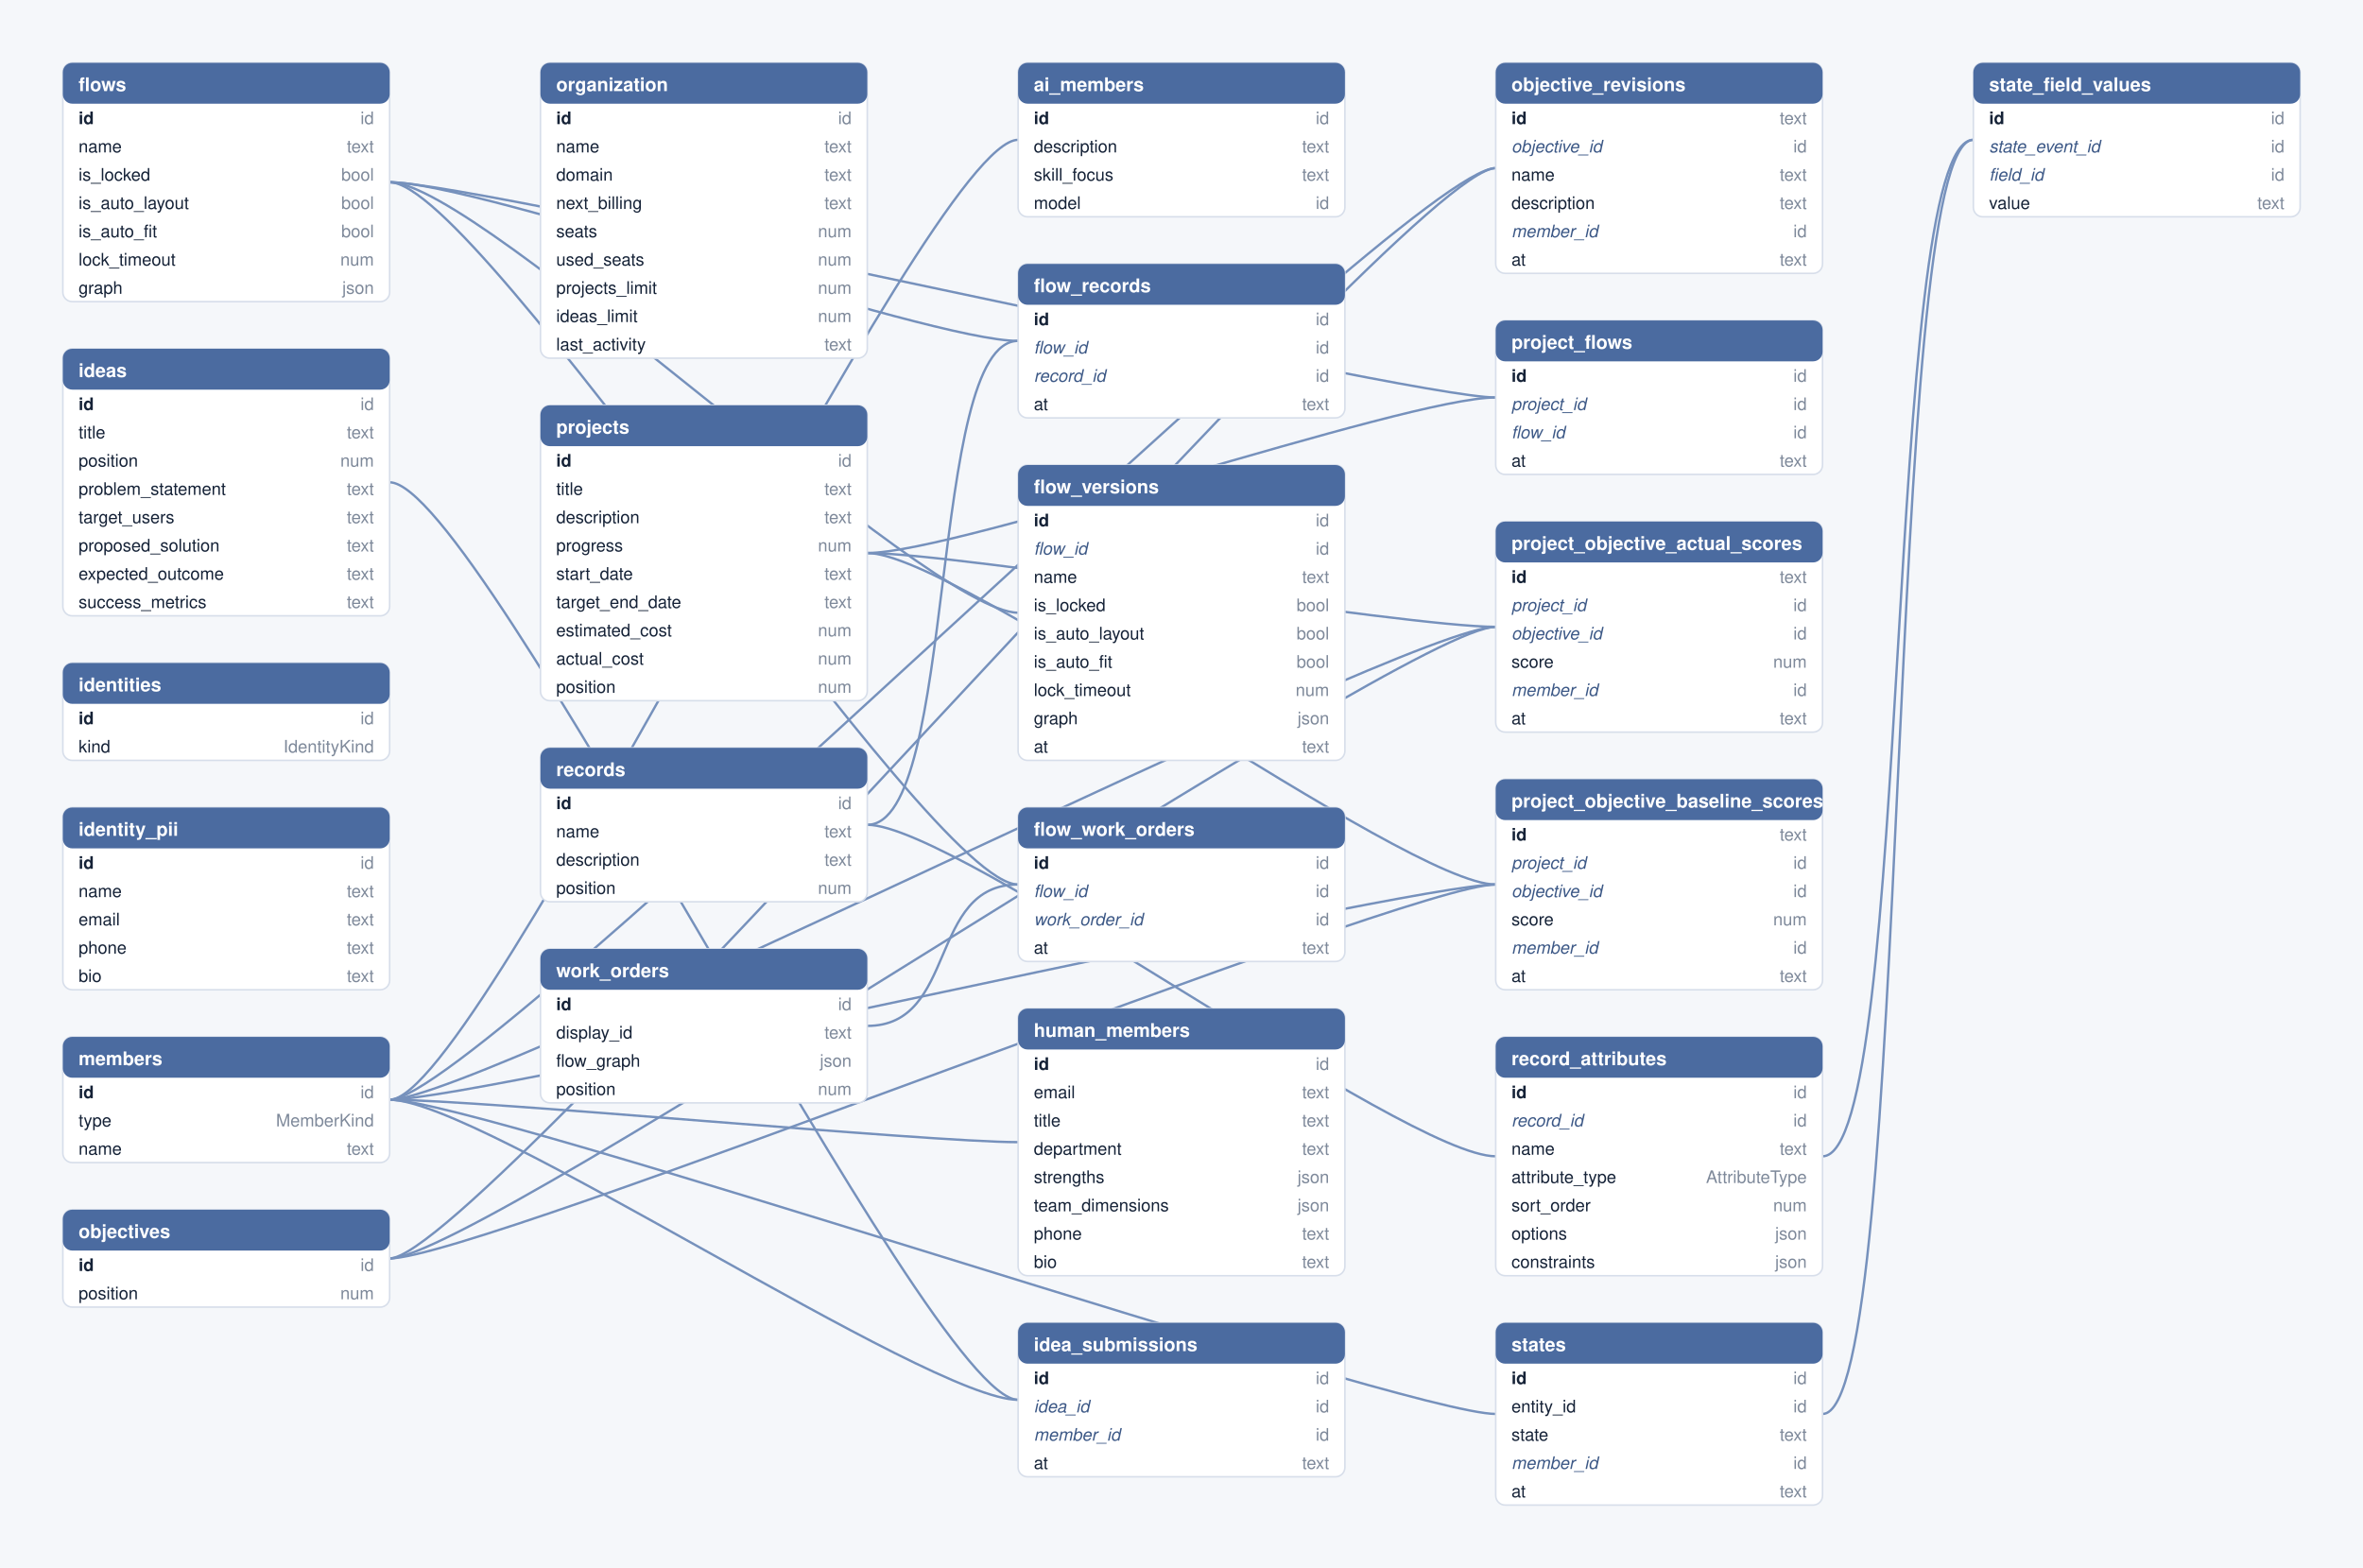
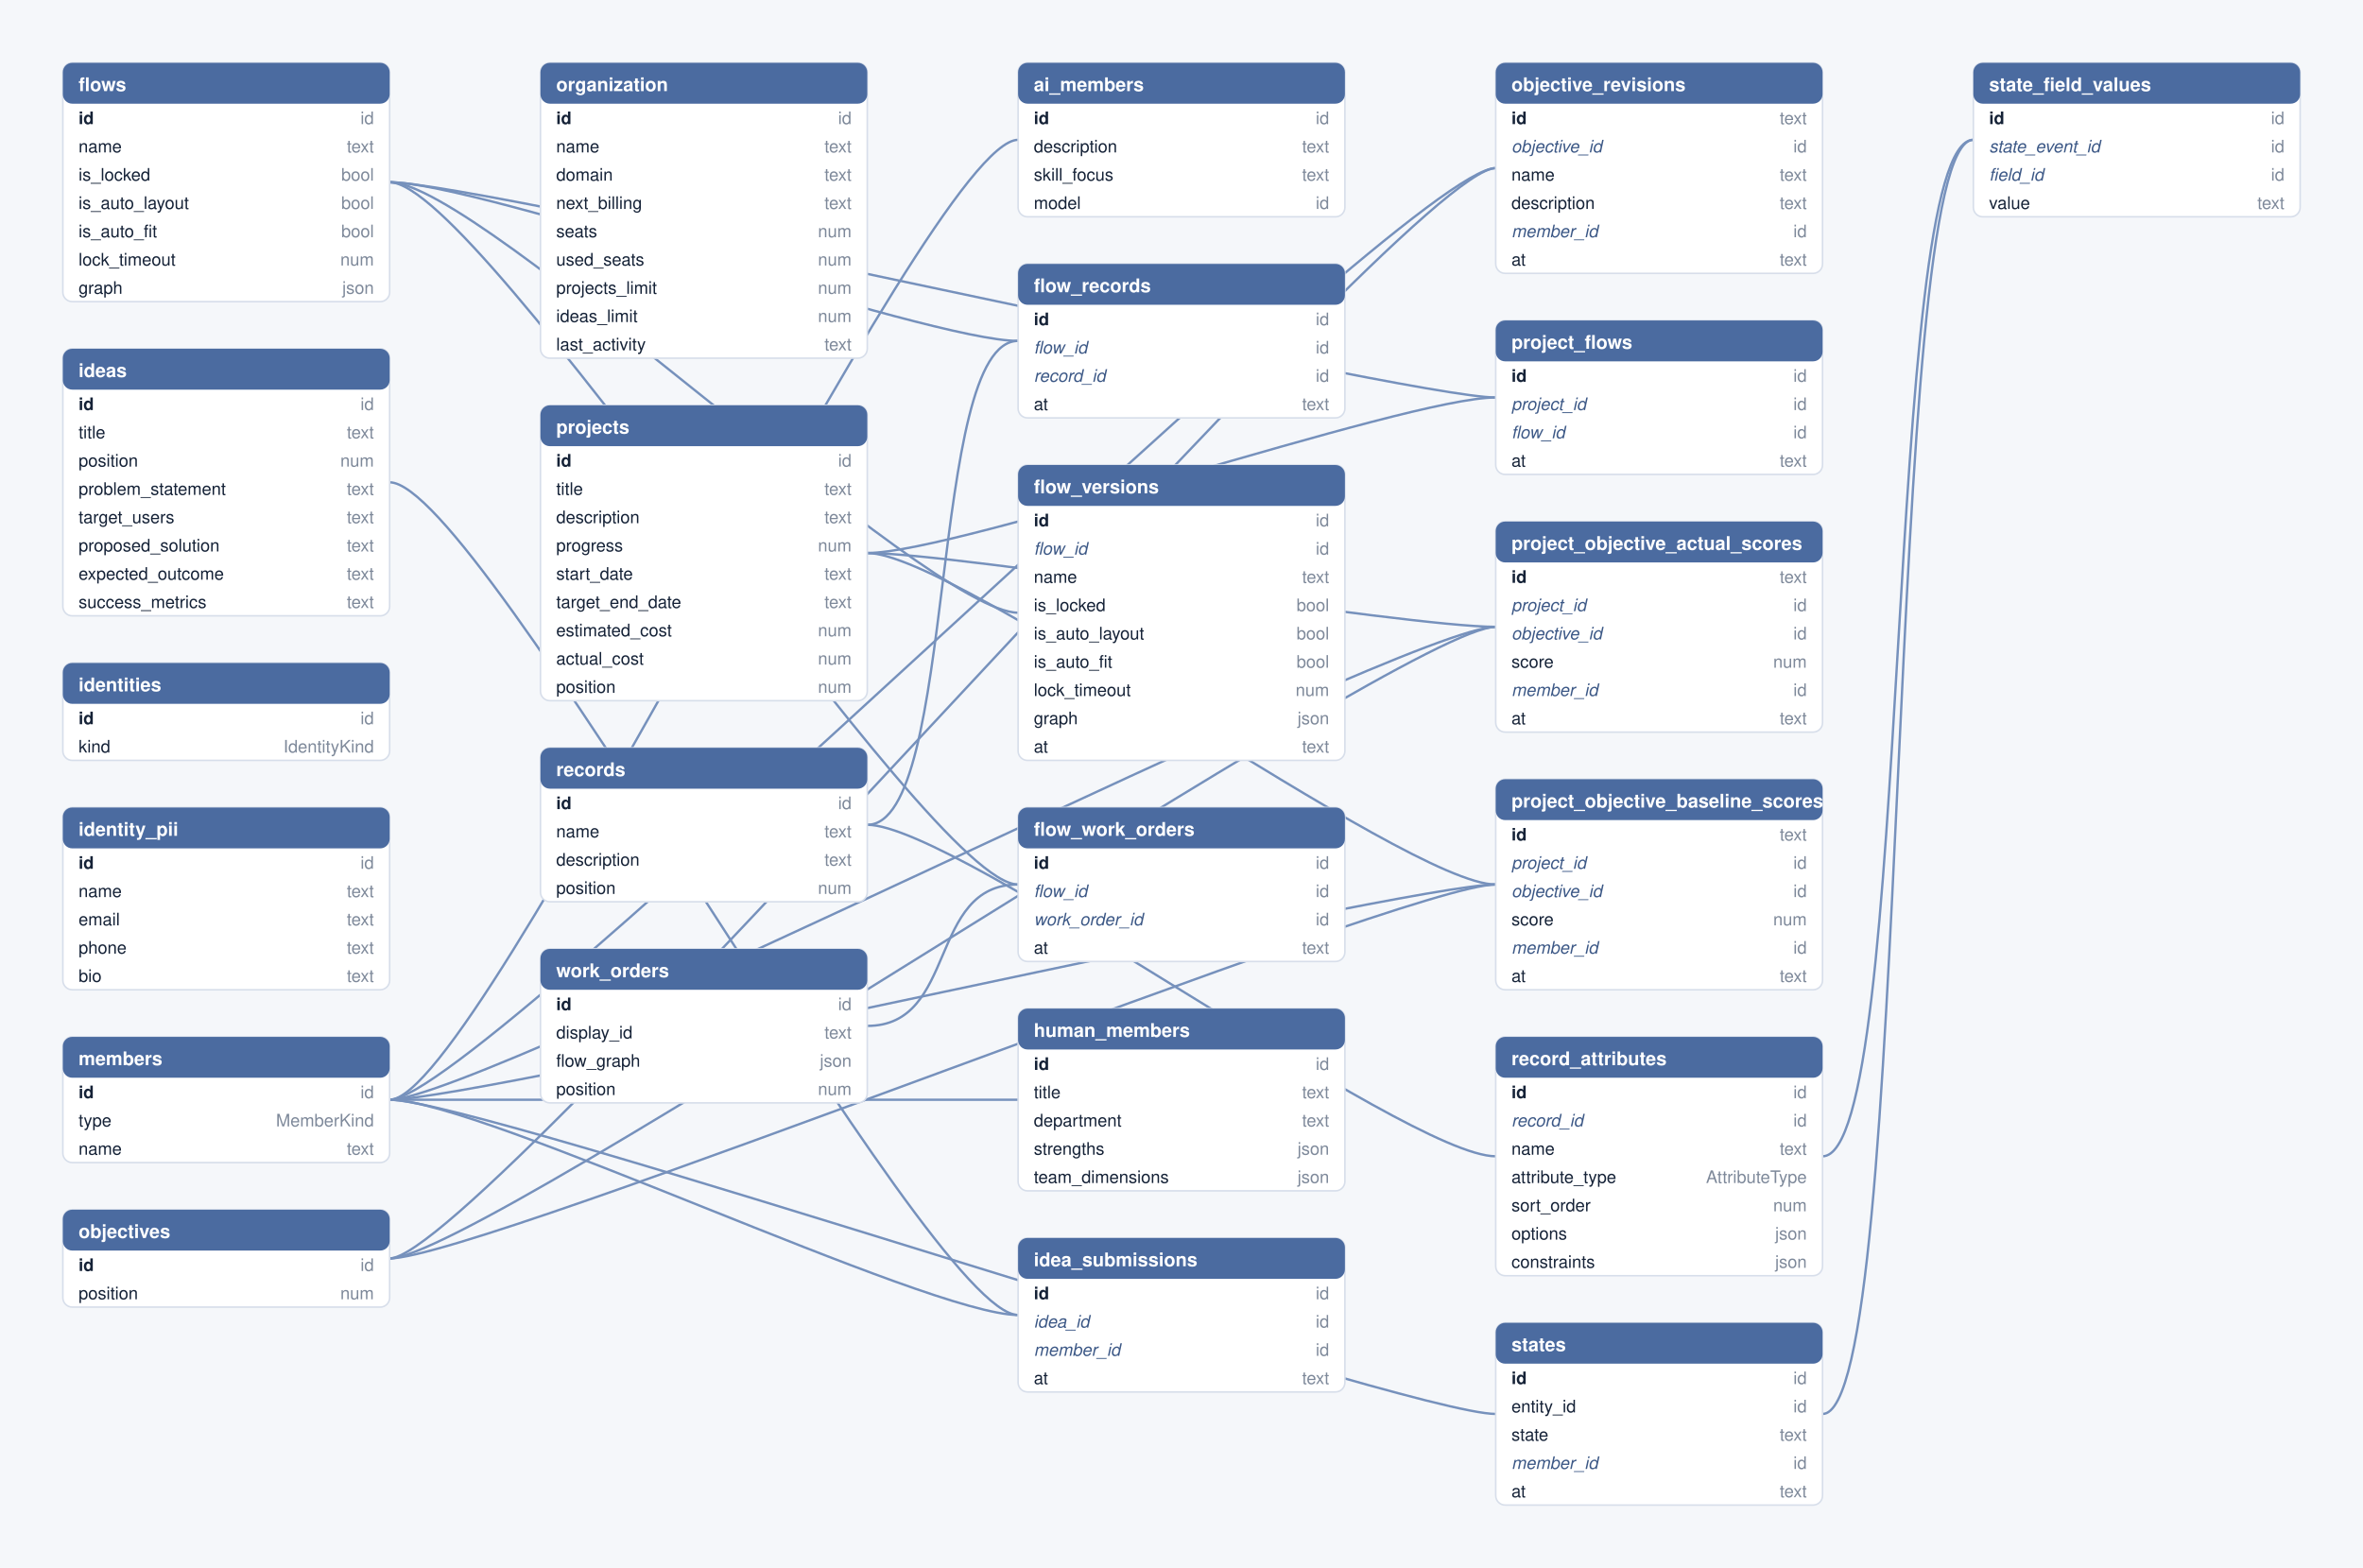
<svg xmlns="http://www.w3.org/2000/svg" viewBox="0 0 1504 998" width="1504" height="998">
  <defs>
    <style>
      text { font-family: ui-sans-serif, system-ui,
        'Segoe UI', Helvetica, Arial, sans-serif; }
      .box { fill: hsl(0 0% 100%);
        stroke: hsl(217 30% 88%); stroke-width: 1; }
      .head { fill: hsl(217 36% 46%); }
      .thead { fill: hsl(0 0% 100%); font-size: 12px;
        font-weight: 700; }
      .col, .pk, .fk, .type { font-size: 11px; }
      .col { fill: hsl(217 45% 15%); }
      .pk { fill: hsl(217 45% 15%); font-weight: 700; }
      .fk { fill: hsl(217 38% 38%);
        font-style: italic; }
      .type { fill: hsl(217 12% 55%);
        text-anchor: end; }
      .edge { fill: none; stroke: hsl(217 34% 60%);
        stroke-width: 1.5; }
    </style>
  </defs>
  <rect x="0" y="0" width="1504" height="998" fill="hsl(217 30% 97%)" />
-   <path class="edge" d="M 648 727 C 590.4 727, 305.6 700, 248 700" />
+   <path class="edge" d="M 648 700 C 590.4 700, 305.6 700, 248 700" />
  <path class="edge" d="M 648 89 C 590.4 89, 305.6 700, 248 700" />
  <path class="edge" d="M 648 390 C 590.4 390, 305.6 116, 248 116" />
  <path class="edge" d="M 952 253 C 894.4 253, 609.6 352, 552 352" />
  <path class="edge" d="M 952 253 C 894.4 253, 305.6 116, 248 116" />
  <path class="edge" d="M 648 563 C 590.4 563, 305.6 116, 248 116" />
  <path class="edge" d="M 648 563 C 590.4 563, 609.6 653, 552 653" />
  <path class="edge" d="M 1256 89 C 1198.4 89, 1217.6 900, 1160 900" />
  <path class="edge" d="M 1256 89 C 1198.4 89, 1217.6 736, 1160 736" />
  <path class="edge" d="M 952 736 C 894.4 736, 609.6 525, 552 525" />
  <path class="edge" d="M 648 217 C 590.4 217, 305.6 116, 248 116" />
  <path class="edge" d="M 648 217 C 590.4 217, 609.6 525, 552 525" />
-   <path class="edge" d="M 648 891 C 590.4 891, 305.6 307, 248 307" />
-   <path class="edge" d="M 648 891 C 590.4 891, 305.6 700, 248 700" />
+   <path class="edge" d="M 648 837 C 590.4 837, 305.6 307, 248 307" />
+   <path class="edge" d="M 648 837 C 590.4 837, 305.6 700, 248 700" />
  <path class="edge" d="M 952 107 C 894.4 107, 305.6 801, 248 801" />
  <path class="edge" d="M 952 107 C 894.4 107, 305.6 700, 248 700" />
  <path class="edge" d="M 952 563 C 894.4 563, 609.6 352, 552 352" />
  <path class="edge" d="M 952 563 C 894.4 563, 305.6 801, 248 801" />
  <path class="edge" d="M 952 563 C 894.4 563, 305.6 700, 248 700" />
  <path class="edge" d="M 952 399 C 894.4 399, 609.6 352, 552 352" />
  <path class="edge" d="M 952 399 C 894.4 399, 305.6 801, 248 801" />
  <path class="edge" d="M 952 399 C 894.4 399, 305.6 700, 248 700" />
  <path class="edge" d="M 952 900 C 894.4 900, 305.6 700, 248 700" />
  <g class="table">
    <rect class="box" x="40" y="660" width="208" height="80" rx="6" />
    <rect class="head" x="40" y="660" width="208" height="26" rx="6" />
    <text class="thead" x="50" y="678">members</text>
    <text class="pk" x="50" y="699">id</text>
    <text class="type" x="238" y="699">id</text>
    <text class="col" x="50" y="717">type</text>
    <text class="type" x="238" y="717">MemberKind</text>
    <text class="col" x="50" y="735">name</text>
    <text class="type" x="238" y="735">text</text>
  </g>
  <g class="table">
-     <rect class="box" x="648" y="642" width="208" height="170" rx="6" />
+     <rect class="box" x="648" y="642" width="208" height="116" rx="6" />
    <rect class="head" x="648" y="642" width="208" height="26" rx="6" />
    <text class="thead" x="658" y="660">human_members</text>
    <text class="pk" x="658" y="681">id</text>
    <text class="type" x="846" y="681">id</text>
-     <text class="col" x="658" y="699">email</text>
+     <text class="col" x="658" y="699">title</text>
    <text class="type" x="846" y="699">text</text>
-     <text class="col" x="658" y="717">title</text>
+     <text class="col" x="658" y="717">department</text>
    <text class="type" x="846" y="717">text</text>
-     <text class="col" x="658" y="735">department</text>
-     <text class="type" x="846" y="735">text</text>
-     <text class="col" x="658" y="753">strengths</text>
+     <text class="col" x="658" y="735">strengths</text>
+     <text class="type" x="846" y="735">json</text>
+     <text class="col" x="658" y="753">team_dimensions</text>
    <text class="type" x="846" y="753">json</text>
-     <text class="col" x="658" y="771">team_dimensions</text>
-     <text class="type" x="846" y="771">json</text>
-     <text class="col" x="658" y="789">phone</text>
-     <text class="type" x="846" y="789">text</text>
-     <text class="col" x="658" y="807">bio</text>
-     <text class="type" x="846" y="807">text</text>
  </g>
  <g class="table">
    <rect class="box" x="648" y="40" width="208" height="98" rx="6" />
    <rect class="head" x="648" y="40" width="208" height="26" rx="6" />
    <text class="thead" x="658" y="58">ai_members</text>
    <text class="pk" x="658" y="79">id</text>
    <text class="type" x="846" y="79">id</text>
    <text class="col" x="658" y="97">description</text>
    <text class="type" x="846" y="97">text</text>
    <text class="col" x="658" y="115">skill_focus</text>
    <text class="type" x="846" y="115">text</text>
    <text class="col" x="658" y="133">model</text>
    <text class="type" x="846" y="133">id</text>
  </g>
  <g class="table">
    <rect class="box" x="40" y="422" width="208" height="62" rx="6" />
    <rect class="head" x="40" y="422" width="208" height="26" rx="6" />
    <text class="thead" x="50" y="440">identities</text>
    <text class="pk" x="50" y="461">id</text>
    <text class="type" x="238" y="461">id</text>
    <text class="col" x="50" y="479">kind</text>
    <text class="type" x="238" y="479">IdentityKind</text>
  </g>
  <g class="table">
    <rect class="box" x="40" y="514" width="208" height="116" rx="6" />
    <rect class="head" x="40" y="514" width="208" height="26" rx="6" />
    <text class="thead" x="50" y="532">identity_pii</text>
    <text class="pk" x="50" y="553">id</text>
    <text class="type" x="238" y="553">id</text>
    <text class="col" x="50" y="571">name</text>
    <text class="type" x="238" y="571">text</text>
    <text class="col" x="50" y="589">email</text>
    <text class="type" x="238" y="589">text</text>
    <text class="col" x="50" y="607">phone</text>
    <text class="type" x="238" y="607">text</text>
    <text class="col" x="50" y="625">bio</text>
    <text class="type" x="238" y="625">text</text>
  </g>
  <g class="table">
    <rect class="box" x="40" y="222" width="208" height="170" rx="6" />
    <rect class="head" x="40" y="222" width="208" height="26" rx="6" />
    <text class="thead" x="50" y="240">ideas</text>
    <text class="pk" x="50" y="261">id</text>
    <text class="type" x="238" y="261">id</text>
    <text class="col" x="50" y="279">title</text>
    <text class="type" x="238" y="279">text</text>
    <text class="col" x="50" y="297">position</text>
    <text class="type" x="238" y="297">num</text>
    <text class="col" x="50" y="315">problem_statement</text>
    <text class="type" x="238" y="315">text</text>
    <text class="col" x="50" y="333">target_users</text>
    <text class="type" x="238" y="333">text</text>
    <text class="col" x="50" y="351">proposed_solution</text>
    <text class="type" x="238" y="351">text</text>
    <text class="col" x="50" y="369">expected_outcome</text>
    <text class="type" x="238" y="369">text</text>
    <text class="col" x="50" y="387">success_metrics</text>
    <text class="type" x="238" y="387">text</text>
  </g>
  <g class="table">
    <rect class="box" x="344" y="258" width="208" height="188" rx="6" />
    <rect class="head" x="344" y="258" width="208" height="26" rx="6" />
    <text class="thead" x="354" y="276">projects</text>
    <text class="pk" x="354" y="297">id</text>
    <text class="type" x="542" y="297">id</text>
    <text class="col" x="354" y="315">title</text>
    <text class="type" x="542" y="315">text</text>
    <text class="col" x="354" y="333">description</text>
    <text class="type" x="542" y="333">text</text>
    <text class="col" x="354" y="351">progress</text>
    <text class="type" x="542" y="351">num</text>
    <text class="col" x="354" y="369">start_date</text>
    <text class="type" x="542" y="369">text</text>
    <text class="col" x="354" y="387">target_end_date</text>
    <text class="type" x="542" y="387">text</text>
    <text class="col" x="354" y="405">estimated_cost</text>
    <text class="type" x="542" y="405">num</text>
    <text class="col" x="354" y="423">actual_cost</text>
    <text class="type" x="542" y="423">num</text>
    <text class="col" x="354" y="441">position</text>
    <text class="type" x="542" y="441">num</text>
  </g>
  <g class="table">
    <rect class="box" x="40" y="40" width="208" height="152" rx="6" />
    <rect class="head" x="40" y="40" width="208" height="26" rx="6" />
    <text class="thead" x="50" y="58">flows</text>
    <text class="pk" x="50" y="79">id</text>
    <text class="type" x="238" y="79">id</text>
    <text class="col" x="50" y="97">name</text>
    <text class="type" x="238" y="97">text</text>
    <text class="col" x="50" y="115">is_locked</text>
    <text class="type" x="238" y="115">bool</text>
    <text class="col" x="50" y="133">is_auto_layout</text>
    <text class="type" x="238" y="133">bool</text>
    <text class="col" x="50" y="151">is_auto_fit</text>
    <text class="type" x="238" y="151">bool</text>
    <text class="col" x="50" y="169">lock_timeout</text>
    <text class="type" x="238" y="169">num</text>
    <text class="col" x="50" y="187">graph</text>
    <text class="type" x="238" y="187">json</text>
  </g>
  <g class="table">
    <rect class="box" x="648" y="296" width="208" height="188" rx="6" />
    <rect class="head" x="648" y="296" width="208" height="26" rx="6" />
    <text class="thead" x="658" y="314">flow_versions</text>
    <text class="pk" x="658" y="335">id</text>
    <text class="type" x="846" y="335">id</text>
    <text class="fk" x="658" y="353">flow_id</text>
    <text class="type" x="846" y="353">id</text>
    <text class="col" x="658" y="371">name</text>
    <text class="type" x="846" y="371">text</text>
    <text class="col" x="658" y="389">is_locked</text>
    <text class="type" x="846" y="389">bool</text>
    <text class="col" x="658" y="407">is_auto_layout</text>
    <text class="type" x="846" y="407">bool</text>
    <text class="col" x="658" y="425">is_auto_fit</text>
    <text class="type" x="846" y="425">bool</text>
    <text class="col" x="658" y="443">lock_timeout</text>
    <text class="type" x="846" y="443">num</text>
    <text class="col" x="658" y="461">graph</text>
    <text class="type" x="846" y="461">json</text>
    <text class="col" x="658" y="479">at</text>
    <text class="type" x="846" y="479">text</text>
  </g>
  <g class="table">
    <rect class="box" x="952" y="204" width="208" height="98" rx="6" />
    <rect class="head" x="952" y="204" width="208" height="26" rx="6" />
    <text class="thead" x="962" y="222">project_flows</text>
    <text class="pk" x="962" y="243">id</text>
    <text class="type" x="1150" y="243">id</text>
    <text class="fk" x="962" y="261">project_id</text>
    <text class="type" x="1150" y="261">id</text>
    <text class="fk" x="962" y="279">flow_id</text>
    <text class="type" x="1150" y="279">id</text>
    <text class="col" x="962" y="297">at</text>
    <text class="type" x="1150" y="297">text</text>
  </g>
  <g class="table">
    <rect class="box" x="344" y="604" width="208" height="98" rx="6" />
    <rect class="head" x="344" y="604" width="208" height="26" rx="6" />
    <text class="thead" x="354" y="622">work_orders</text>
    <text class="pk" x="354" y="643">id</text>
    <text class="type" x="542" y="643">id</text>
    <text class="col" x="354" y="661">display_id</text>
    <text class="type" x="542" y="661">text</text>
    <text class="col" x="354" y="679">flow_graph</text>
    <text class="type" x="542" y="679">json</text>
    <text class="col" x="354" y="697">position</text>
    <text class="type" x="542" y="697">num</text>
  </g>
  <g class="table">
    <rect class="box" x="648" y="514" width="208" height="98" rx="6" />
    <rect class="head" x="648" y="514" width="208" height="26" rx="6" />
    <text class="thead" x="658" y="532">flow_work_orders</text>
    <text class="pk" x="658" y="553">id</text>
    <text class="type" x="846" y="553">id</text>
    <text class="fk" x="658" y="571">flow_id</text>
    <text class="type" x="846" y="571">id</text>
    <text class="fk" x="658" y="589">work_order_id</text>
    <text class="type" x="846" y="589">id</text>
    <text class="col" x="658" y="607">at</text>
    <text class="type" x="846" y="607">text</text>
  </g>
  <g class="table">
    <rect class="box" x="1256" y="40" width="208" height="98" rx="6" />
    <rect class="head" x="1256" y="40" width="208" height="26" rx="6" />
    <text class="thead" x="1266" y="58">state_field_values</text>
    <text class="pk" x="1266" y="79">id</text>
    <text class="type" x="1454" y="79">id</text>
    <text class="fk" x="1266" y="97">state_event_id</text>
    <text class="type" x="1454" y="97">id</text>
    <text class="fk" x="1266" y="115">field_id</text>
    <text class="type" x="1454" y="115">id</text>
    <text class="col" x="1266" y="133">value</text>
    <text class="type" x="1454" y="133">text</text>
  </g>
  <g class="table">
    <rect class="box" x="344" y="476" width="208" height="98" rx="6" />
    <rect class="head" x="344" y="476" width="208" height="26" rx="6" />
    <text class="thead" x="354" y="494">records</text>
    <text class="pk" x="354" y="515">id</text>
    <text class="type" x="542" y="515">id</text>
    <text class="col" x="354" y="533">name</text>
    <text class="type" x="542" y="533">text</text>
    <text class="col" x="354" y="551">description</text>
    <text class="type" x="542" y="551">text</text>
    <text class="col" x="354" y="569">position</text>
    <text class="type" x="542" y="569">num</text>
  </g>
  <g class="table">
    <rect class="box" x="952" y="660" width="208" height="152" rx="6" />
    <rect class="head" x="952" y="660" width="208" height="26" rx="6" />
    <text class="thead" x="962" y="678">record_attributes</text>
    <text class="pk" x="962" y="699">id</text>
    <text class="type" x="1150" y="699">id</text>
    <text class="fk" x="962" y="717">record_id</text>
    <text class="type" x="1150" y="717">id</text>
    <text class="col" x="962" y="735">name</text>
    <text class="type" x="1150" y="735">text</text>
    <text class="col" x="962" y="753">attribute_type</text>
    <text class="type" x="1150" y="753">AttributeType</text>
    <text class="col" x="962" y="771">sort_order</text>
    <text class="type" x="1150" y="771">num</text>
    <text class="col" x="962" y="789">options</text>
    <text class="type" x="1150" y="789">json</text>
    <text class="col" x="962" y="807">constraints</text>
    <text class="type" x="1150" y="807">json</text>
  </g>
  <g class="table">
    <rect class="box" x="648" y="168" width="208" height="98" rx="6" />
    <rect class="head" x="648" y="168" width="208" height="26" rx="6" />
    <text class="thead" x="658" y="186">flow_records</text>
    <text class="pk" x="658" y="207">id</text>
    <text class="type" x="846" y="207">id</text>
    <text class="fk" x="658" y="225">flow_id</text>
    <text class="type" x="846" y="225">id</text>
    <text class="fk" x="658" y="243">record_id</text>
    <text class="type" x="846" y="243">id</text>
    <text class="col" x="658" y="261">at</text>
    <text class="type" x="846" y="261">text</text>
  </g>
  <g class="table">
    <rect class="box" x="344" y="40" width="208" height="188" rx="6" />
    <rect class="head" x="344" y="40" width="208" height="26" rx="6" />
    <text class="thead" x="354" y="58">organization</text>
    <text class="pk" x="354" y="79">id</text>
    <text class="type" x="542" y="79">id</text>
    <text class="col" x="354" y="97">name</text>
    <text class="type" x="542" y="97">text</text>
    <text class="col" x="354" y="115">domain</text>
    <text class="type" x="542" y="115">text</text>
    <text class="col" x="354" y="133">next_billing</text>
    <text class="type" x="542" y="133">text</text>
    <text class="col" x="354" y="151">seats</text>
    <text class="type" x="542" y="151">num</text>
    <text class="col" x="354" y="169">used_seats</text>
    <text class="type" x="542" y="169">num</text>
    <text class="col" x="354" y="187">projects_limit</text>
    <text class="type" x="542" y="187">num</text>
    <text class="col" x="354" y="205">ideas_limit</text>
    <text class="type" x="542" y="205">num</text>
    <text class="col" x="354" y="223">last_activity</text>
    <text class="type" x="542" y="223">text</text>
  </g>
  <g class="table">
-     <rect class="box" x="648" y="842" width="208" height="98" rx="6" />
-     <rect class="head" x="648" y="842" width="208" height="26" rx="6" />
-     <text class="thead" x="658" y="860">idea_submissions</text>
-     <text class="pk" x="658" y="881">id</text>
-     <text class="type" x="846" y="881">id</text>
-     <text class="fk" x="658" y="899">idea_id</text>
-     <text class="type" x="846" y="899">id</text>
-     <text class="fk" x="658" y="917">member_id</text>
-     <text class="type" x="846" y="917">id</text>
-     <text class="col" x="658" y="935">at</text>
-     <text class="type" x="846" y="935">text</text>
+     <rect class="box" x="648" y="788" width="208" height="98" rx="6" />
+     <rect class="head" x="648" y="788" width="208" height="26" rx="6" />
+     <text class="thead" x="658" y="806">idea_submissions</text>
+     <text class="pk" x="658" y="827">id</text>
+     <text class="type" x="846" y="827">id</text>
+     <text class="fk" x="658" y="845">idea_id</text>
+     <text class="type" x="846" y="845">id</text>
+     <text class="fk" x="658" y="863">member_id</text>
+     <text class="type" x="846" y="863">id</text>
+     <text class="col" x="658" y="881">at</text>
+     <text class="type" x="846" y="881">text</text>
  </g>
  <g class="table">
    <rect class="box" x="40" y="770" width="208" height="62" rx="6" />
    <rect class="head" x="40" y="770" width="208" height="26" rx="6" />
    <text class="thead" x="50" y="788">objectives</text>
    <text class="pk" x="50" y="809">id</text>
    <text class="type" x="238" y="809">id</text>
    <text class="col" x="50" y="827">position</text>
    <text class="type" x="238" y="827">num</text>
  </g>
  <g class="table">
    <rect class="box" x="952" y="40" width="208" height="134" rx="6" />
    <rect class="head" x="952" y="40" width="208" height="26" rx="6" />
    <text class="thead" x="962" y="58">objective_revisions</text>
    <text class="pk" x="962" y="79">id</text>
    <text class="type" x="1150" y="79">text</text>
    <text class="fk" x="962" y="97">objective_id</text>
    <text class="type" x="1150" y="97">id</text>
    <text class="col" x="962" y="115">name</text>
    <text class="type" x="1150" y="115">text</text>
    <text class="col" x="962" y="133">description</text>
    <text class="type" x="1150" y="133">text</text>
    <text class="fk" x="962" y="151">member_id</text>
    <text class="type" x="1150" y="151">id</text>
    <text class="col" x="962" y="169">at</text>
    <text class="type" x="1150" y="169">text</text>
  </g>
  <g class="table">
    <rect class="box" x="952" y="496" width="208" height="134" rx="6" />
    <rect class="head" x="952" y="496" width="208" height="26" rx="6" />
    <text class="thead" x="962" y="514">project_objective_baseline_scores</text>
    <text class="pk" x="962" y="535">id</text>
    <text class="type" x="1150" y="535">text</text>
    <text class="fk" x="962" y="553">project_id</text>
    <text class="type" x="1150" y="553">id</text>
    <text class="fk" x="962" y="571">objective_id</text>
    <text class="type" x="1150" y="571">id</text>
    <text class="col" x="962" y="589">score</text>
    <text class="type" x="1150" y="589">num</text>
    <text class="fk" x="962" y="607">member_id</text>
    <text class="type" x="1150" y="607">id</text>
    <text class="col" x="962" y="625">at</text>
    <text class="type" x="1150" y="625">text</text>
  </g>
  <g class="table">
    <rect class="box" x="952" y="332" width="208" height="134" rx="6" />
    <rect class="head" x="952" y="332" width="208" height="26" rx="6" />
    <text class="thead" x="962" y="350">project_objective_actual_scores</text>
    <text class="pk" x="962" y="371">id</text>
    <text class="type" x="1150" y="371">text</text>
    <text class="fk" x="962" y="389">project_id</text>
    <text class="type" x="1150" y="389">id</text>
    <text class="fk" x="962" y="407">objective_id</text>
    <text class="type" x="1150" y="407">id</text>
    <text class="col" x="962" y="425">score</text>
    <text class="type" x="1150" y="425">num</text>
    <text class="fk" x="962" y="443">member_id</text>
    <text class="type" x="1150" y="443">id</text>
    <text class="col" x="962" y="461">at</text>
    <text class="type" x="1150" y="461">text</text>
  </g>
  <g class="table">
    <rect class="box" x="952" y="842" width="208" height="116" rx="6" />
    <rect class="head" x="952" y="842" width="208" height="26" rx="6" />
    <text class="thead" x="962" y="860">states</text>
    <text class="pk" x="962" y="881">id</text>
    <text class="type" x="1150" y="881">id</text>
    <text class="col" x="962" y="899">entity_id</text>
    <text class="type" x="1150" y="899">id</text>
    <text class="col" x="962" y="917">state</text>
    <text class="type" x="1150" y="917">text</text>
    <text class="fk" x="962" y="935">member_id</text>
    <text class="type" x="1150" y="935">id</text>
    <text class="col" x="962" y="953">at</text>
    <text class="type" x="1150" y="953">text</text>
  </g>
</svg>
